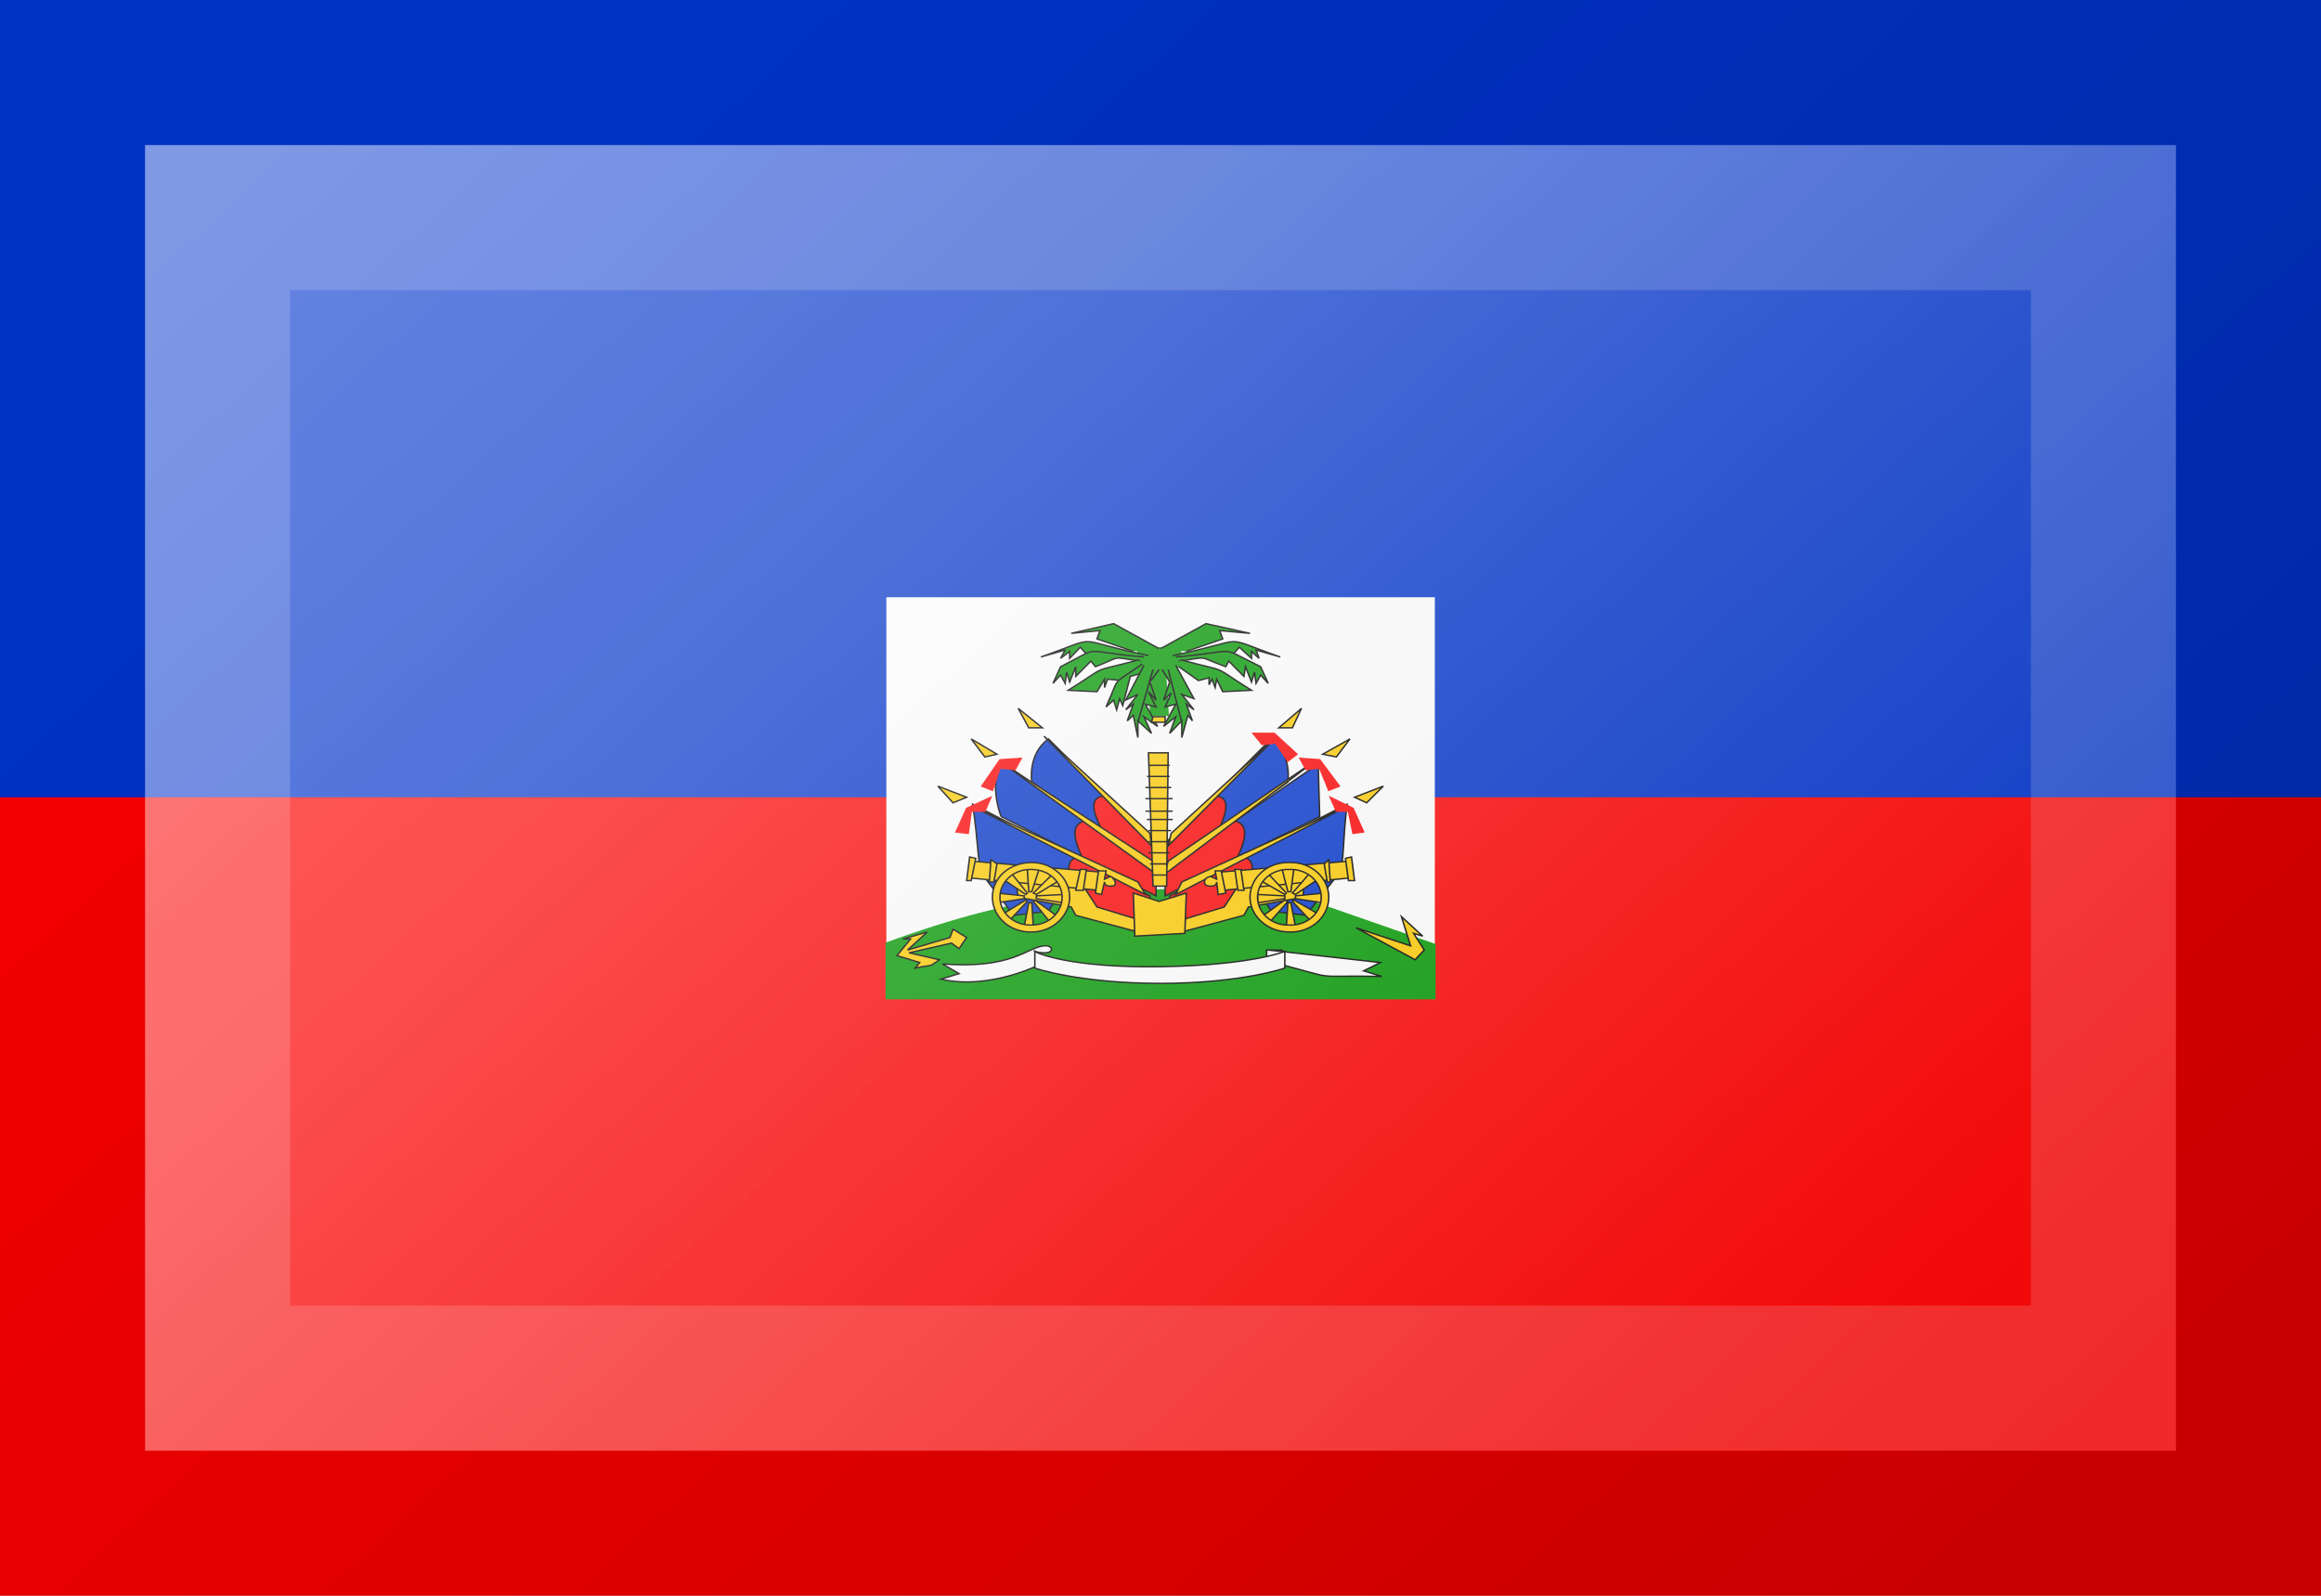
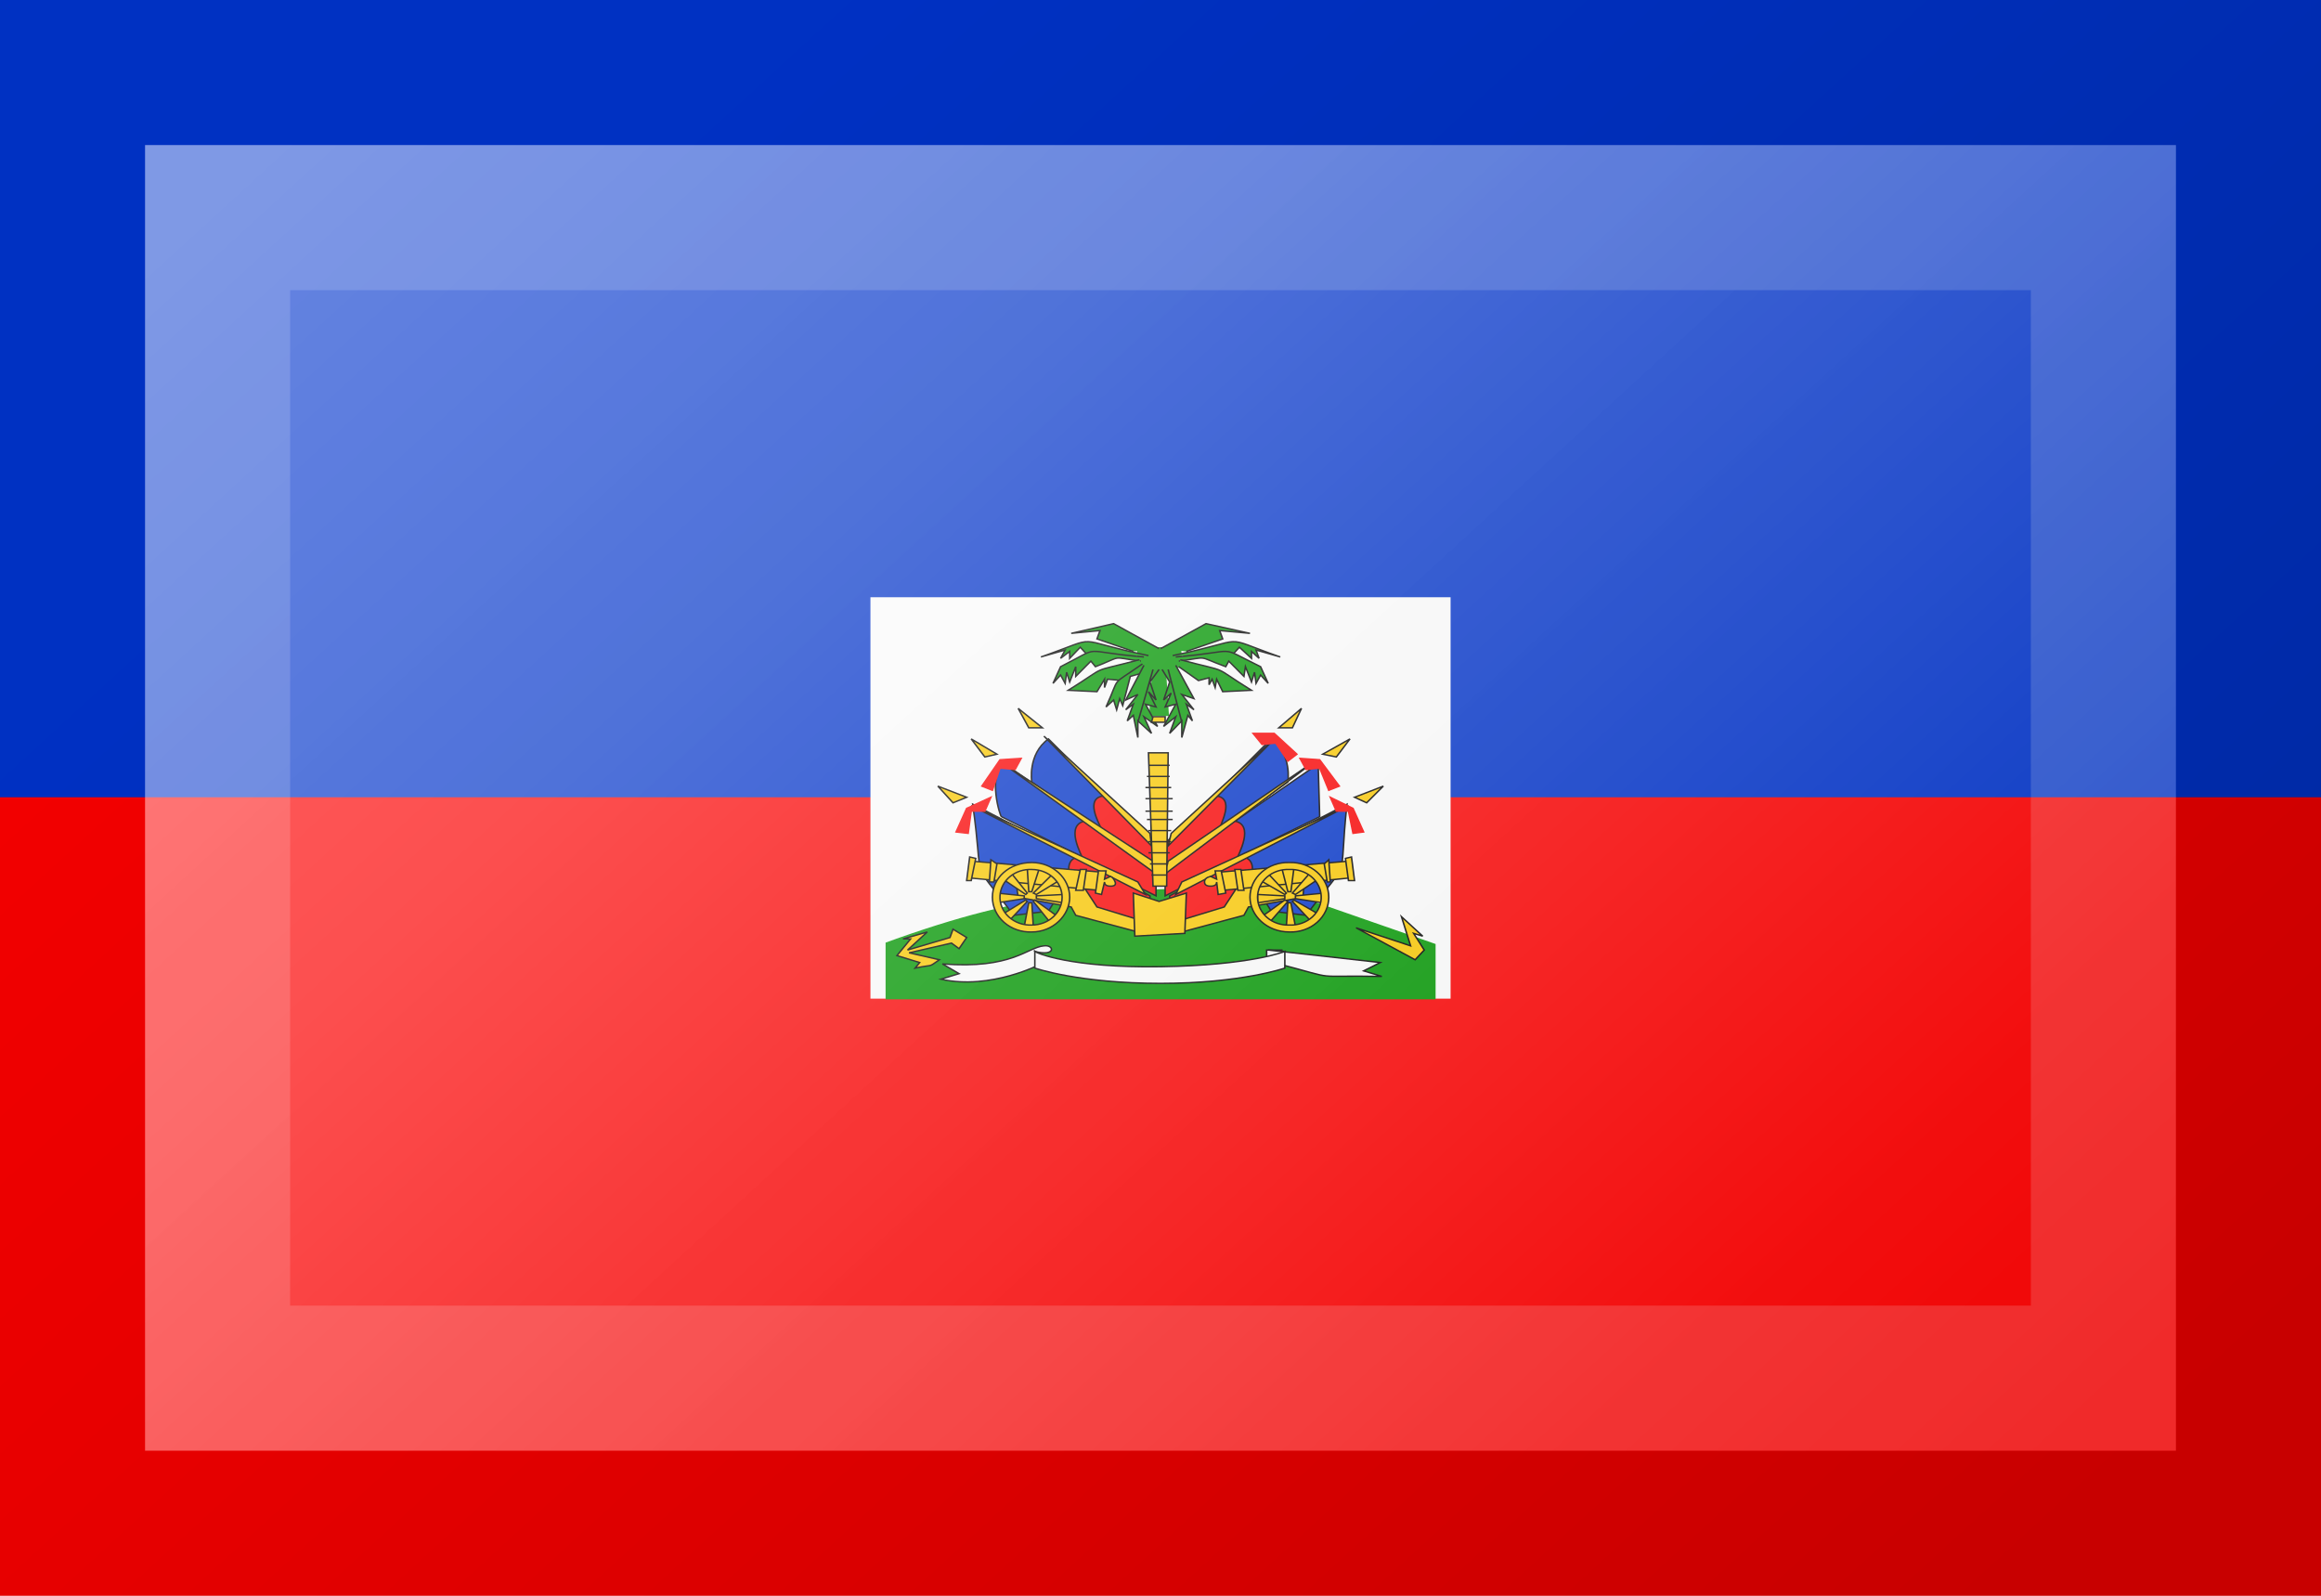
<svg xmlns="http://www.w3.org/2000/svg" width="16" height="11" viewBox="0 0 16 11">
  <defs>
    <linearGradient id="fht-gloss" gradientUnits="userSpaceOnUse" x1="1.352" y1="1.476" x2="11.384" y2="12.430">
      <stop offset="0.000" stop-color="#fff" stop-opacity="0.400" />
      <stop offset="0.308" stop-color="#fff" stop-opacity="0.314" />
      <stop offset="0.856" stop-color="#fff" stop-opacity="0.061" />
      <stop offset="1.000" stop-color="#fff" stop-opacity="0.021" />
    </linearGradient>
    <linearGradient id="fht-shade" gradientUnits="userSpaceOnUse" x1="2.739" y1="2.991" x2="11.482" y2="12.537">
      <stop offset="0.000" stop-color="#000" stop-opacity="0.000" />
      <stop offset="1.000" stop-color="#000" stop-opacity="0.060" />
    </linearGradient>
    <linearGradient id="fht-edge" gradientUnits="userSpaceOnUse" x1="2.625" y1="2.866" x2="11.802" y2="12.886">
      <stop offset="0.000" stop-color="#000" stop-opacity="0.048" />
      <stop offset="0.295" stop-color="#000" stop-opacity="0.094" />
      <stop offset="1.000" stop-color="#000" stop-opacity="0.217" />
    </linearGradient>
    <clipPath id="fht-clip">
      <rect width="16" height="11" />
    </clipPath>
  </defs>
  <g clip-path="url(#fht-clip)">
    <g transform="scale(1.04447 0.95743)">
-       <path fill="red" d="M0 0h15.32v11.49H0z" />
-       <path fill="#03c" d="M0 0h15.32v5.74H0z" />
+       <path fill="red" d="M0 0L15.319 0L15.319 11.49L0 11.49z" />
+       <path fill="#03c" d="M0 0L15.319 0L15.319 5.74L0 5.74z" />
      <g fill="#fc0" stroke="#000">
-         <path fill="#fff" stroke="none" d="M5.85 4.3h3.62v2.89H5.85z" />
+         <path fill="#fff" stroke="none" d="M5.745 4.3L9.574 4.3L9.574 7.19L5.745 7.19z" />
        <path fill="#090" stroke="#090" stroke-width=".01" d="M8.39 6.39C7.25 6.41 6.81 6.41 5.85 6.79L5.85 7.19L9.47 7.19L9.47 6.8L8.39 6.39z" />
        <g id="fht-ht-a" stroke-width=".01">
          <path fill="#03c" d="m7.36 5.8-.44-.48c-.14.11-.11.31-.11.31l.5.39z" />
          <path fill="red" d="m7.62 6.06-.33-.33c-.14.01-.03.21-.02.24l.34.29z" />
          <path d="M7.59 6L6.89 5.3L7.6 6.09L7.59 6zM6.88 5.24L6.72 5.1L6.79 5.24L6.88 5.24z" />
          <path fill="#03c" d="m7.17 5.92-.55-.43c-.1.1-.02.39-.01.39l.53.29z" />
          <path fill="red" d="m7.63 6.28-.46-.37c-.15.02-.03.25-.02.28l.48.26z" />
          <path d="M7.61 6.2L6.61 5.49L7.64 6.3L7.61 6.2zM6.58 5.43L6.41 5.32L6.5 5.45L6.58 5.43z" />
          <path fill="red" stroke="red" d="M6.55 5.69L6.6 5.53L6.7 5.54L6.74 5.46L6.6 5.47L6.48 5.66L6.55 5.69z" />
          <path fill="#03c" d="M7.13 6.19L6.42 5.79C6.5 6.41 6.39 6.15 6.69 6.59L6.92 6.56L7.13 6.19z" />
          <path fill="red" d="m7.59 6.45-.47-.28c-.15.02 0 .31.01.34l.46.16z" />
          <path d="M7.51 6.35L6.41 5.8L7.56 6.44L7.51 6.35zM6.38 5.74L6.19 5.66L6.29 5.78L6.38 5.74z" />
          <path fill="red" stroke="red" d="M6.39 6L6.41 5.84L6.5 5.84L6.54 5.74L6.38 5.82L6.31 5.99L6.39 6z" />
        </g>
        <g stroke-width=".01">
          <path fill="#03c" d="m7.95 5.8.44-.48c.14.11.11.31.11.31l-.5.39z" />
          <path fill="red" d="m7.7 6.06.32-.33c.14.01.03.21.03.24l-.35.29z" />
          <path d="M7.73 6L8.43 5.3L7.71 6.09L7.73 6zM8.44 5.24L8.59 5.1L8.53 5.24L8.44 5.24z" />
          <path fill="red" stroke="red" d="M8.5 5.48L8.42 5.35L8.33 5.36L8.27 5.28L8.41 5.28L8.56 5.43L8.5 5.48z" />
          <path fill="#03c" d="M8.14 5.92L8.7 5.5L8.71 5.88L8.17 6.17L8.14 5.92z" />
          <path fill="red" d="m7.69 6.28.45-.37c.15.02.03.25.02.28l-.47.26z" />
          <path d="M7.71 6.2L8.69 5.47L7.68 6.3L7.71 6.2zM8.73 5.43L8.91 5.32L8.82 5.45L8.73 5.43z" />
          <path fill="red" stroke="red" d="M8.77 5.69L8.71 5.53L8.62 5.54L8.58 5.46L8.71 5.47L8.84 5.66L8.77 5.69z" />
          <path fill="#03c" d="M8.18 6.19L8.89 5.79C8.83 6.4 8.93 6.14 8.62 6.59L8.39 6.56L8.18 6.19z" />
          <path fill="red" d="m7.72 6.45.48-.28c.15.02 0 .31-.01.34l-.47.16z" />
          <path d="M7.8 6.35L8.9 5.8L7.76 6.44L7.8 6.35zM8.94 5.74L9.13 5.66L9.02 5.78L8.94 5.74z" />
          <path fill="red" stroke="red" d="M8.93 6L8.9 5.84L8.82 5.84L8.78 5.74L8.93 5.82L9 5.99L8.93 6z" />
        </g>
        <path fill="#090" stroke="#090" stroke-width=".01" d="m7.61 4.81-.02.34h.12l-.02-.34.11-.01-.01-.14-.28.01v.12z" />
        <g id="fht-ht-b" fill="#090" stroke-width=".01">
          <path d="M7.65 4.67L7.35 4.49L7.07 4.56L7.26 4.54L7.24 4.6L7.48 4.69" />
          <path d="M7.58 4.72C7.05 4.6 7.29 4.57 6.87 4.73L7.03 4.68L7 4.74L7.06 4.69L7.06 4.74L7.13 4.66L7.18 4.72" />
          <path d="M7.55 4.73C7.11 4.69 7.29 4.64 7 4.8L6.95 4.92L7 4.86L7.03 4.92L7.04 4.84L7.06 4.91L7.1 4.8L7.1 4.87L7.2 4.76L7.23 4.8C7.42 4.72 7.32 4.73 7.53 4.76" />
          <path d="M7.52 4.75C7.17 4.85 7.33 4.78 7.05 4.97L7.24 4.98L7.29 4.89L7.29 4.95L7.31 4.89L7.41 4.9L7.54 4.8" />
          <path d="M7.54 4.78C7.32 4.95 7.4 4.85 7.3 5.09L7.35 5.04L7.37 5.11L7.39 5.03L7.41 5.08L7.46 4.87L7.59 4.83" />
          <path d="M7.55 4.79L7.43 5.04L7.51 5L7.43 5.11L7.48 5.07L7.44 5.19L7.48 5.15L7.51 5.31L7.51 5.19L7.6 5.28L7.55 5.16L7.64 5.23L7.56 5.07L7.63 5.09L7.58 4.98L7.63 5.04L7.59 4.91L7.65 4.82M7.61 4.82L7.51 5.2" />
        </g>
        <g fill="#090" stroke-width=".01">
          <path d="M7.66 4.67L7.96 4.49L8.25 4.56L8.05 4.54L8.07 4.6L7.83 4.69" />
          <path d="M7.74 4.72C8.27 4.6 8.03 4.57 8.45 4.73L8.29 4.68L8.31 4.74L8.26 4.69L8.26 4.74L8.18 4.66L8.13 4.72" />
          <path d="M7.76 4.73C8.2 4.69 8.02 4.64 8.32 4.8L8.37 4.92L8.32 4.86L8.29 4.92L8.28 4.84L8.26 4.91L8.22 4.8L8.21 4.87L8.11 4.76L8.09 4.8C7.89 4.72 7.99 4.73 7.78 4.76" />
          <path d="M7.79 4.75C8.14 4.85 7.98 4.78 8.26 4.97L8.07 4.98L8.03 4.89L8.02 4.95L8 4.89L7.98 4.93L7.98 4.88L7.91 4.9L7.78 4.8" />
          <path d="M7.76 4.79L7.88 5.03L7.8 5L7.88 5.11L7.83 5.07L7.87 5.19L7.84 5.15L7.8 5.31L7.8 5.19L7.72 5.28L7.76 5.16L7.68 5.23L7.76 5.07L7.69 5.09L7.73 4.99L7.68 5.04L7.72 4.91L7.67 4.82M7.71 4.82L7.8 5.2" />
        </g>
        <path stroke-width=".01" d="M7.7 6.38L7.71 5.42L7.58 5.42L7.61 6.38L7.7 6.38z" />
        <path stroke-width=".01" d="M7.69 5.16h-.08l-.01.04h.09zM7.7 6.3h-.1m.11-.08h-.12m.13-.08h-.14m.15-.08h-.15m.15-.08h-.15m.16-.08h-.17m.17-.06h-.18m.18-.09h-.18m.17-.08h-.17m.16-.08h-.15m.15-.08h-.14" />
        <g id="fht-ht-d" stroke-width=".01">
          <path d="m7.51 6.62-.27-.09-.12-.2-.42-.02.02.15.35.07.03.06.41.12z" />
          <path d="m7.28 6.28-.87-.08-.02.12.86.09z" />
          <path d="m6.4 6.17-.02.17h.03l.03-.16zm.14.02-.01.16h.03l.02-.13zm.59.07-.03.15h.05l.02-.15zm.12.01-.02.16.04.01.02-.09q0 .03.04.03t.03-.03-.03-.04l-.04.02.01-.06zm-.3.02-.13.14.02.01.15-.1zm-.29.34.12-.14-.01-.01-.15.1zm.31-.04-.14-.11-.01.01.11.15zm-.35-.26.15.11.01-.01-.11-.15zm.16-.08.01.17h.02l.05-.17zm.04.42-.01-.17h-.02l-.03.17zm.2-.23-.18.01v.02l.18.03zm-.44.06.18-.03v-.02l-.18-.02z" />
          <path fill-rule="evenodd" stroke-linecap="round" d="M7.06 6.46c0 .13-.11.25-.25.25a.25.25 0 0 1-.26-.25c0-.14.11-.25.26-.25a.25.25 0 0 1 .25.25zm-.05 0a.2.2 0 0 1-.2.2.2.2 0 0 1-.21-.21.2.2 0 0 1 .21-.19.2.2 0 0 1 .2.2z" />
        </g>
        <g stroke-width=".01">
          <path d="m7.81 6.62.27-.09.12-.2.41-.02-.01.15-.36.07-.03.06-.41.12z" />
          <path d="m8.04 6.28.86-.08.02.12-.85.09z" />
          <path d="m8.92 6.17.02.17H8.9l-.02-.16zm-.15.02.01.16h-.02l-.02-.13zm-.58.07.02.15h-.04l-.02-.15zm-.13.01.03.16-.05.01-.01-.09q0 .03-.04.03t-.04-.03.04-.04l.04.02-.01-.06zm.31.02.12.14-.01.01-.16-.1zm.28.34-.12-.14.01-.01.16.1zm-.31-.04.14-.11.02.01-.12.15zm.36-.26-.15.11-.02-.01.12-.15zm-.16-.08-.02.17H8.5l-.04-.17zm-.05.42.01-.17h.02l.03.17zm-.19-.23.18.01v.02l-.18.03zm.43.06-.18-.03v-.02l.19-.02z" />
          <path fill-rule="evenodd" stroke-linecap="round" d="M8.25 6.46c0 .13.11.25.26.25a.25.25 0 0 0 .26-.25.25.25 0 0 0-.26-.25.25.25 0 0 0-.26.25zm.05 0a.2.2 0 0 0 .21.2.2.2 0 0 0 .21-.21.2.2 0 0 0-.21-.19.2.2 0 0 0-.21.2z" />
        </g>
        <path stroke-width=".01" d="M7.83 6.43L7.82 6.72L7.49 6.74L7.48 6.43L7.65 6.49L7.83 6.43z" />
        <path fill-rule="evenodd" stroke-width=".01" d="M6.29 6.69L6.27 6.75L5.99 6.84L6.12 6.71L5.96 6.76L6.01 6.76L5.92 6.88L6.07 6.93L6.04 6.97C6.17 6.94 6.12 6.97 6.2 6.91L6 6.86L6.28 6.79L6.33 6.83L6.38 6.75L6.29 6.69z" />
        <path stroke-width=".01" d="M9.31 6.81L9.25 6.6L9.39 6.74L9.33 6.72L9.4 6.84L9.34 6.91L8.95 6.68L9.31 6.81z" />
        <g fill="#fff" stroke-width=".01">
          <path d="m6.33 7.01-.11-.07c.46.04.56-.12.67-.13.07-.01.08.08-.06.04l.04.09s-.33.19-.66.11zm2.03-.1v-.07h.1l.01.08z" />
          <path d="M9 6.99L9.11 6.93L8.37 6.84L8.48 6.85L8.44 6.94C8.86 7.06 8.63 7.02 9.12 7.03L9 6.99z" />
          <path d="M6.83 6.85v.12s.29.11.83.11c.53 0 .82-.11.82-.11v-.12s-.22.1-.82.11-.82-.1-.83-.11z" />
        </g>
      </g>
    </g>
    <rect x="1" y="1" width="14" height="9" fill="url(#fht-gloss)" />
    <path d="M1 1h14v9H1zM2 2v7h12V2z" fill="#fff" fill-opacity="0.164" fill-rule="evenodd" />
    <rect x="1" y="1" width="14" height="9" fill="url(#fht-shade)" />
    <path d="M0 0h16v11H0zM1 1v9h14V1z" fill="url(#fht-edge)" fill-rule="evenodd" />
  </g>
</svg>
